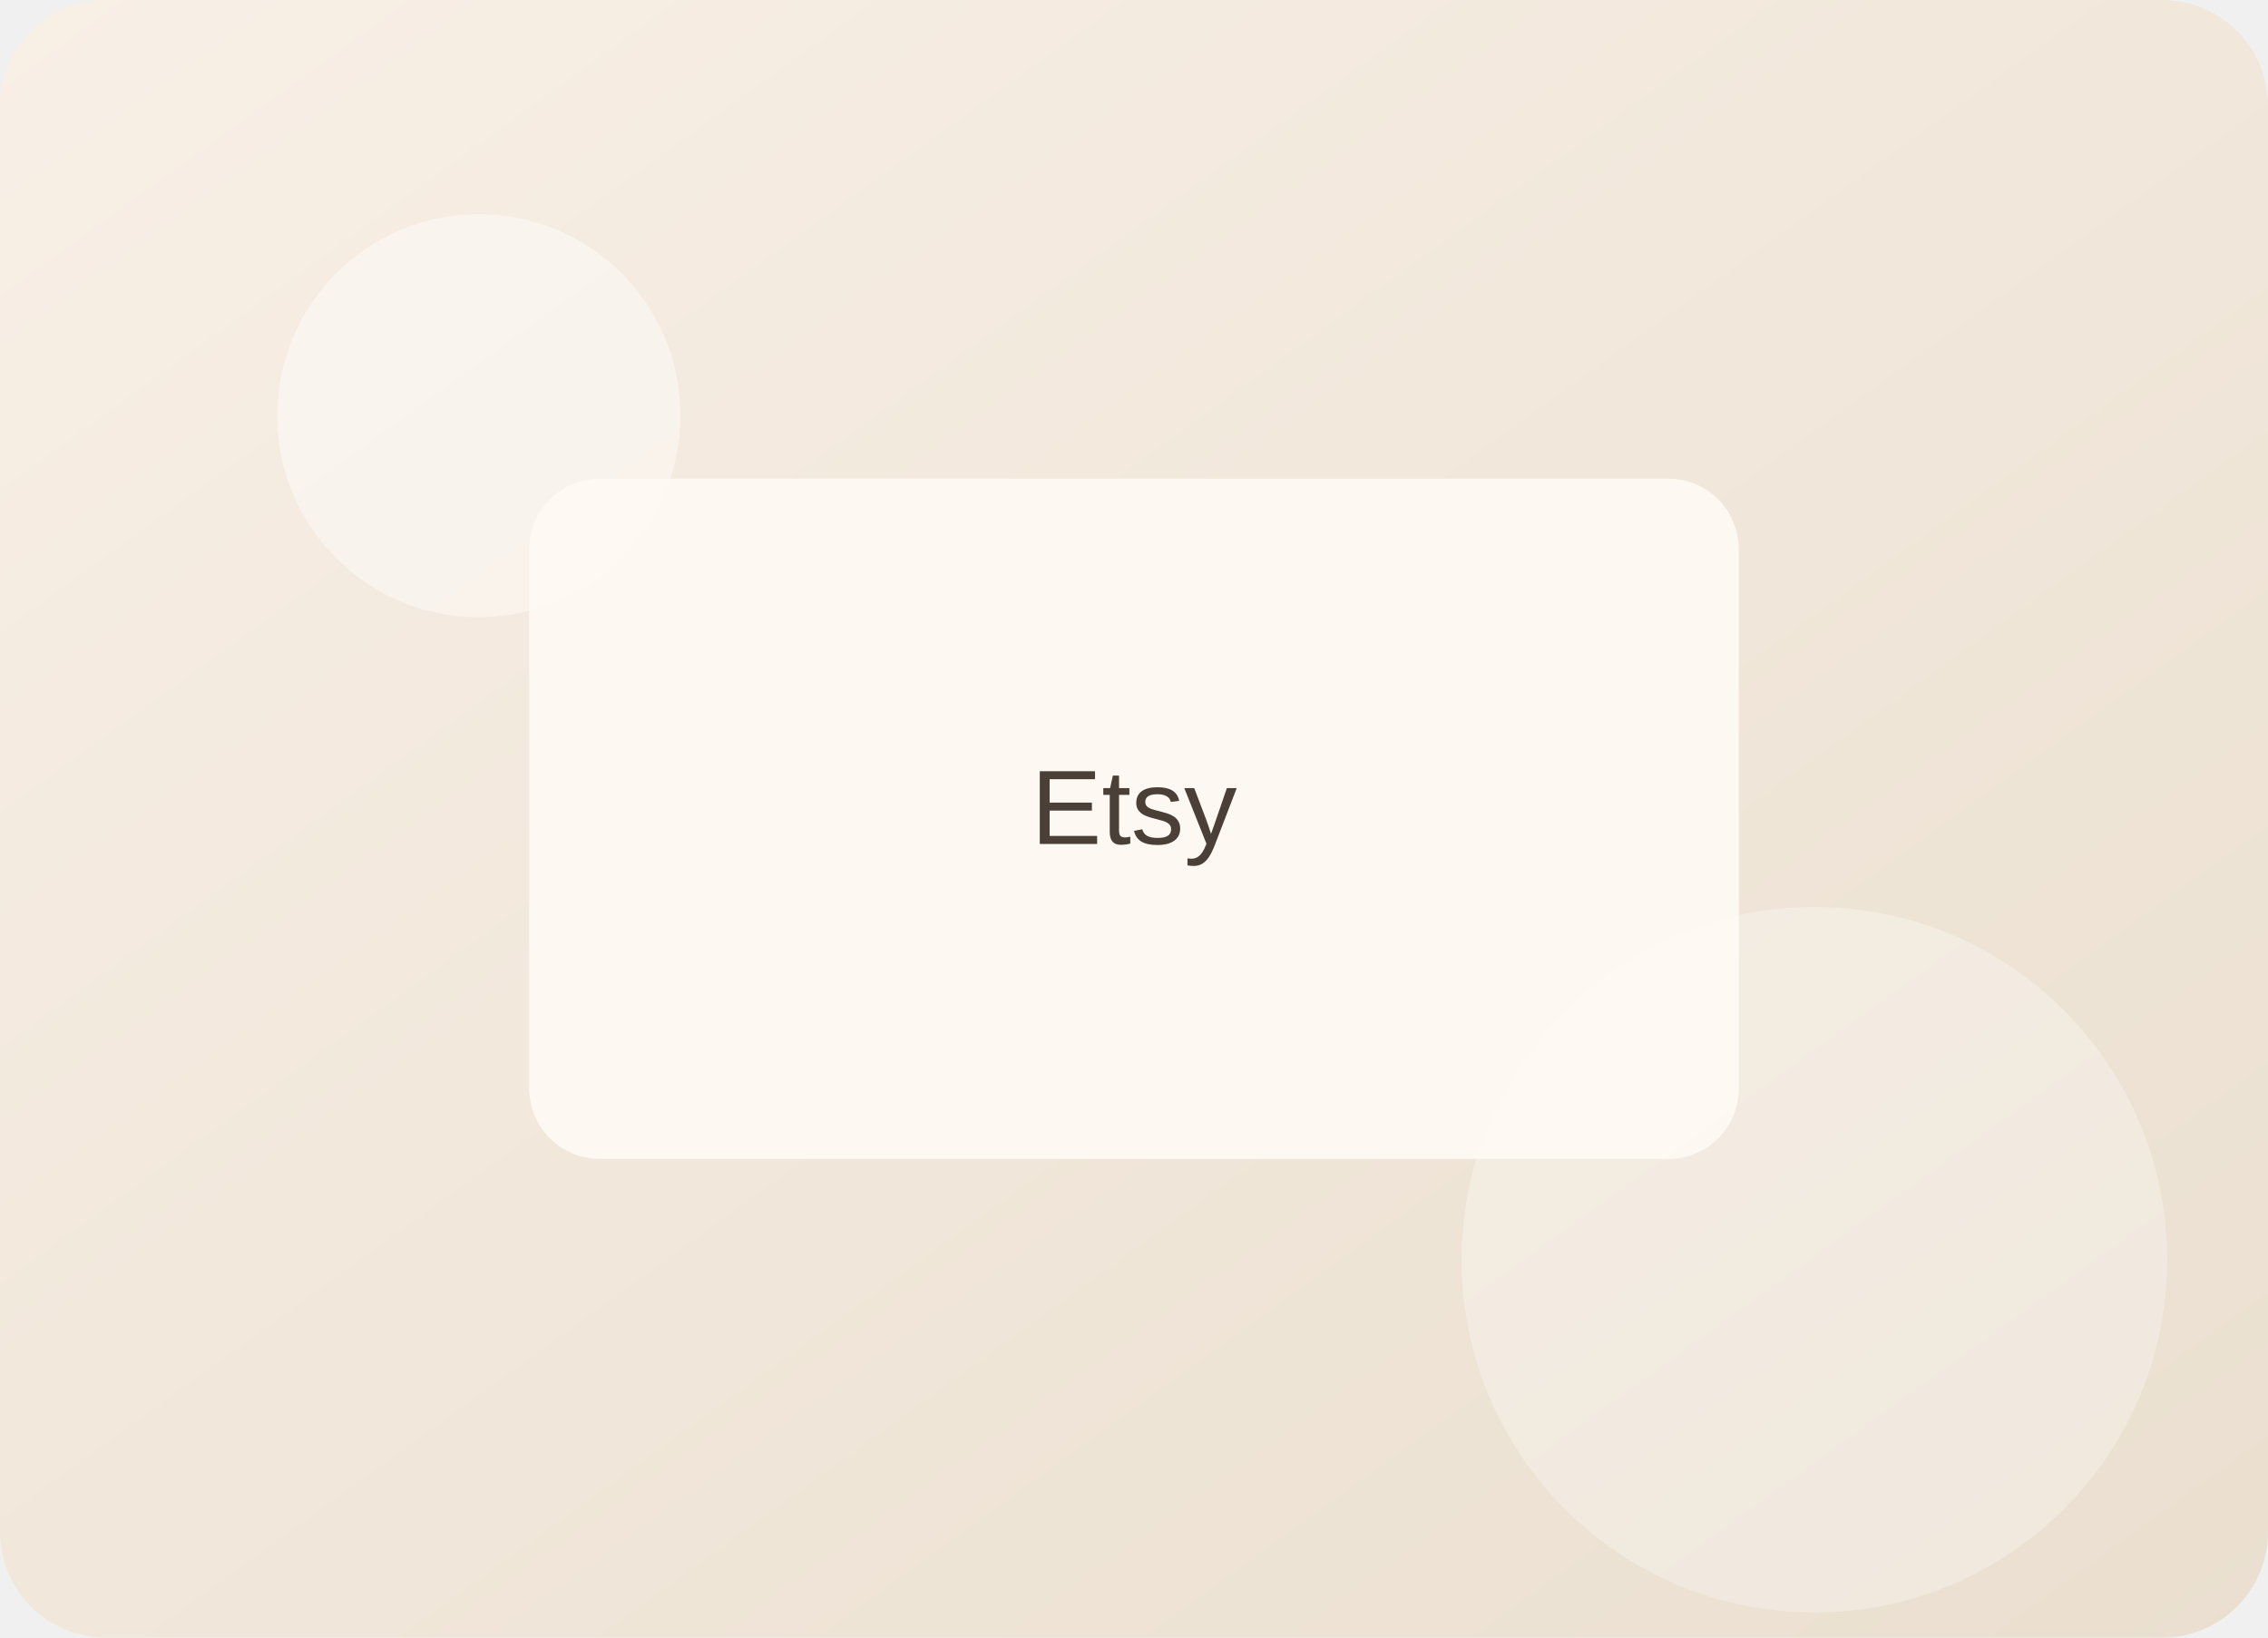
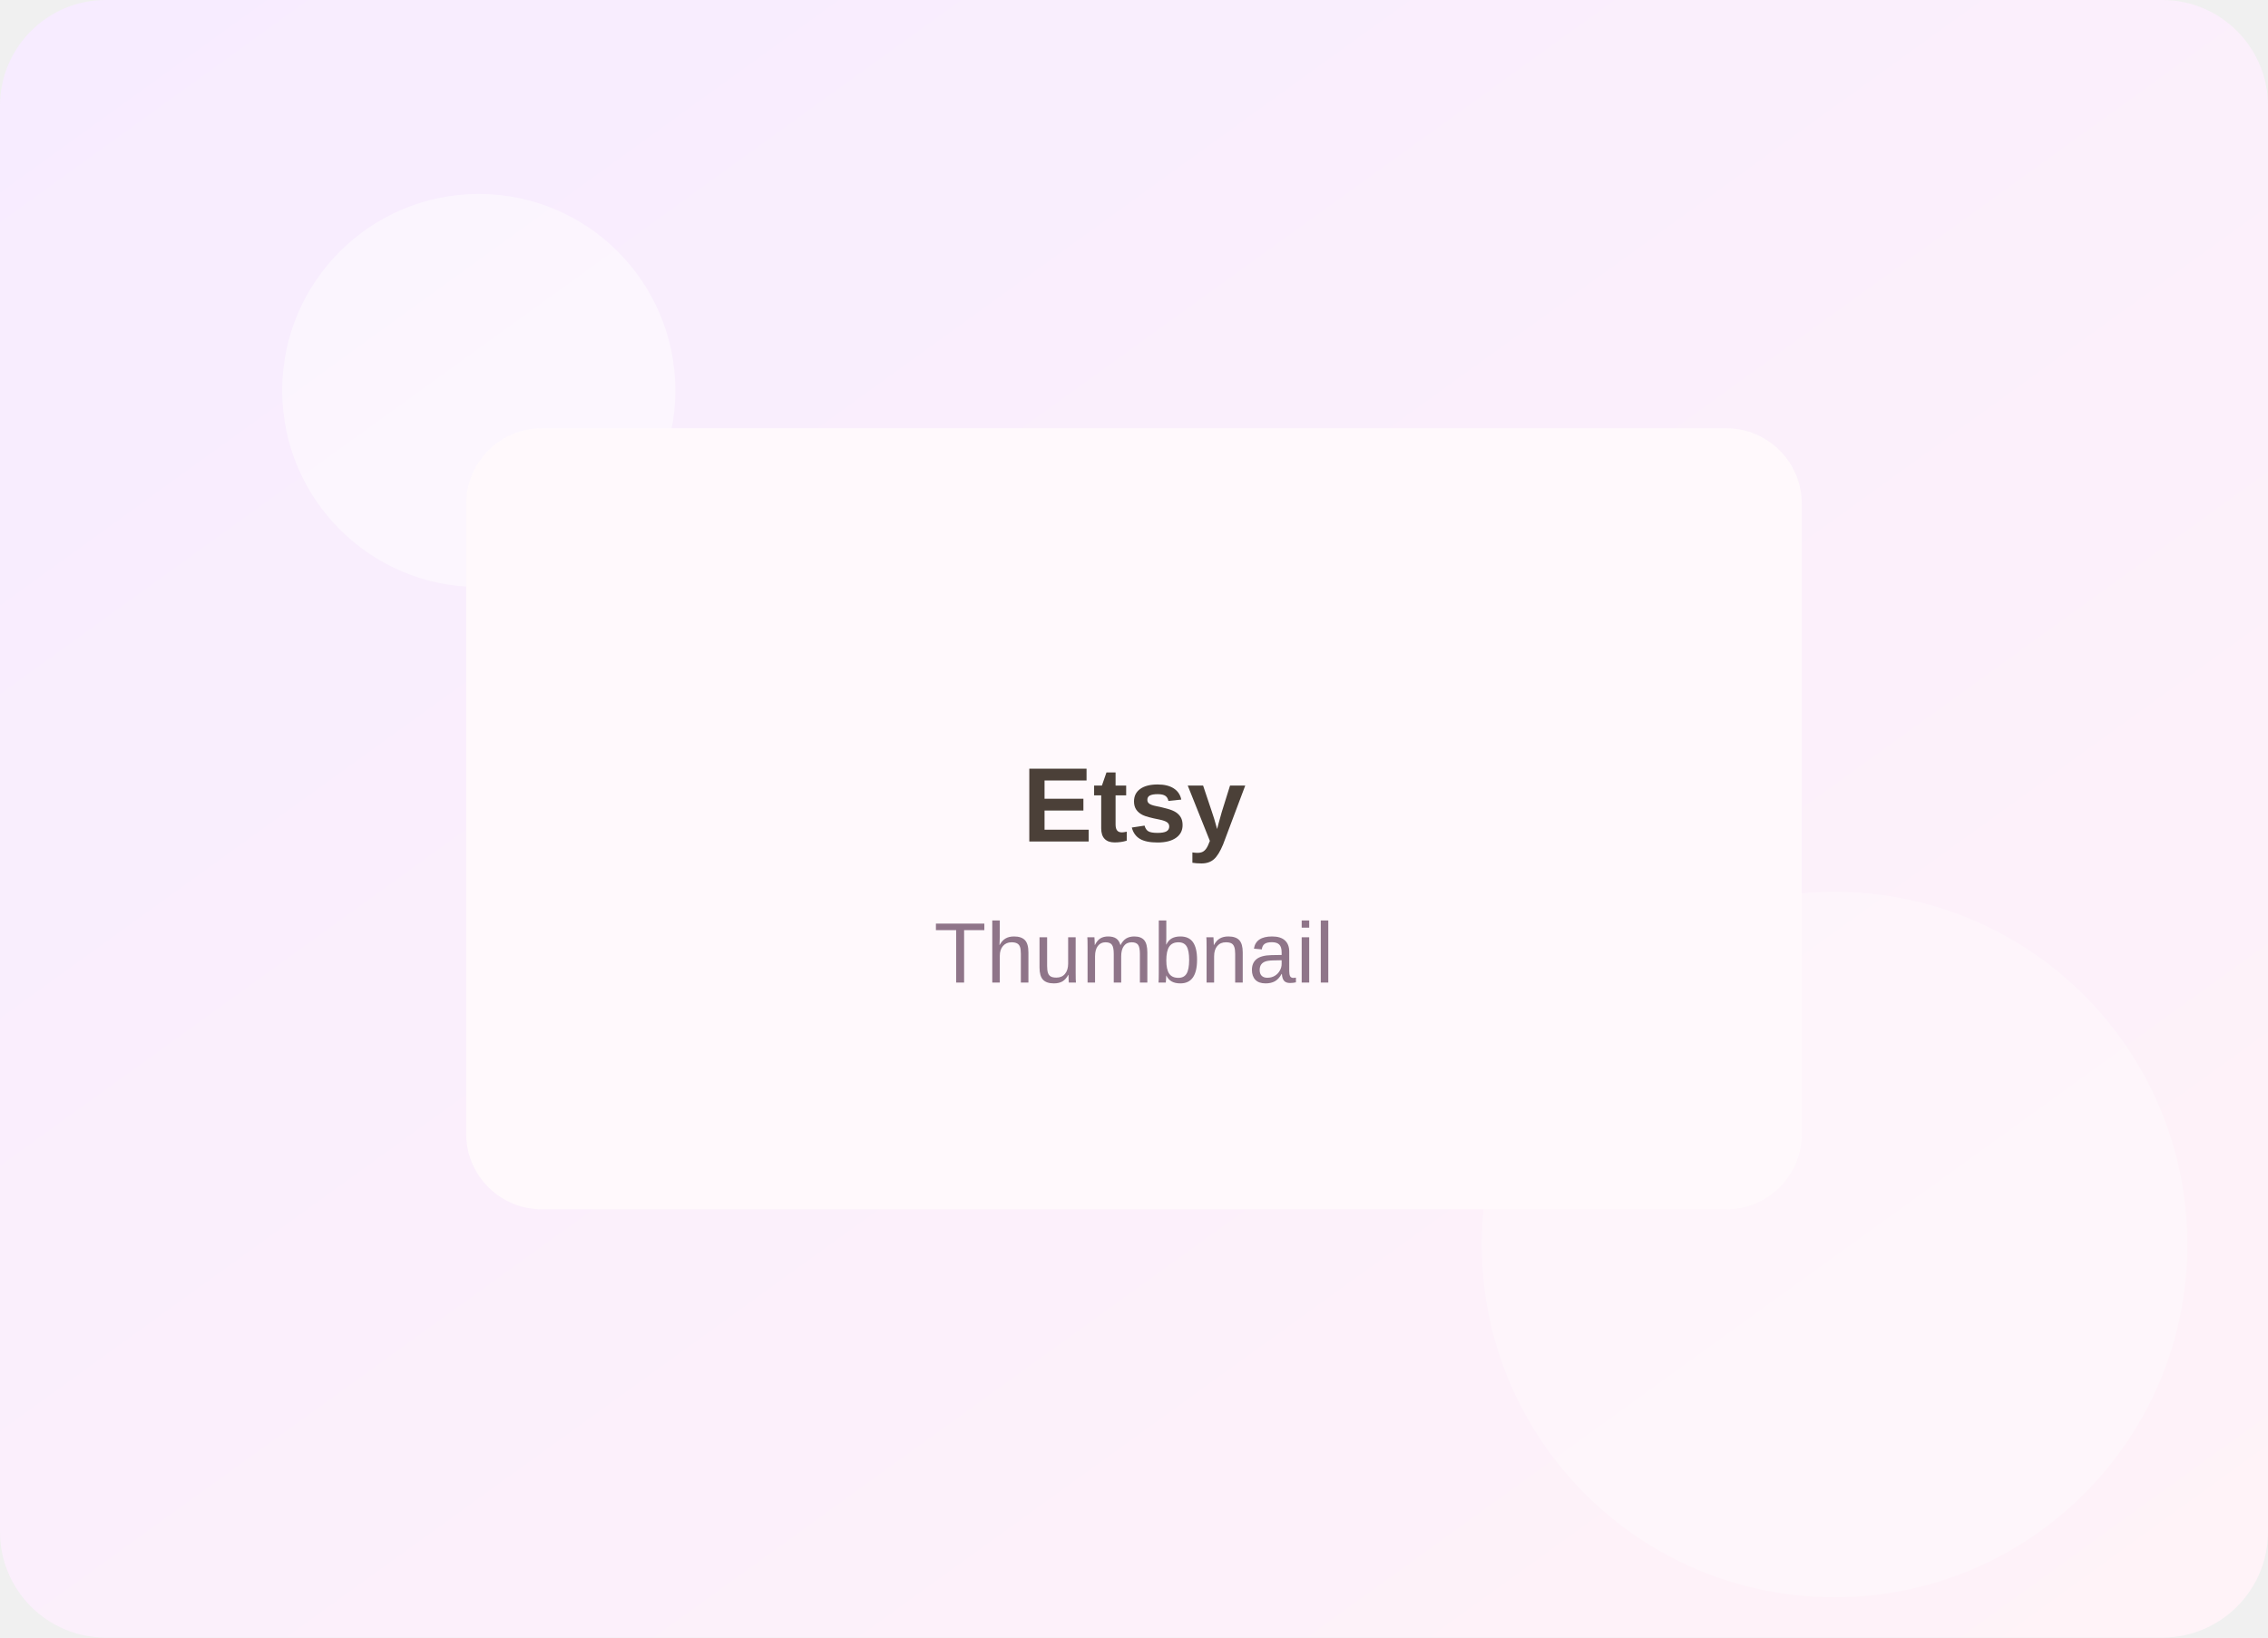
<svg xmlns="http://www.w3.org/2000/svg" width="900" height="650" viewBox="0 0 900 650">
  <defs>
    <linearGradient id="g" x1="0" x2="1" y1="0" y2="1">
-       <stop stop-color="#f8efe6" />
-       <stop offset="1" stop-color="#eadfcf" />
+       <stop stop-color="#f7ecff" />
+       <stop offset="1" stop-color="#fff3f8" />
    </linearGradient>
  </defs>
  <rect width="900" height="650" rx="42" fill="url(#g)" />
-   <circle cx="190" cy="165" r="80" fill="#fff" opacity=".42" />
-   <circle cx="720" cy="500" r="140" fill="#fff" opacity=".28" />
-   <rect x="210" y="190" width="480" height="270" rx="28" fill="#fffaf4" opacity=".92" />
-   <text x="450" y="335" text-anchor="middle" font-family="Arial" font-size="42" fill="#4b4038">Etsy</text>
+   <circle cx="190" cy="155" r="78" fill="#ffffff" opacity=".46" />
+   <circle cx="728" cy="494" r="140" fill="#ffffff" opacity=".30" />
+   <rect x="185" y="170" width="530" height="310" rx="30" fill="#fffafc" opacity=".94" />
+   <text x="450" y="334" text-anchor="middle" font-family="Arial, sans-serif" font-size="42" font-weight="700" fill="#4b4038">Etsy</text>
+   <text x="450" y="390" text-anchor="middle" font-family="Arial, sans-serif" font-size="34" fill="#8f7589">Thumbnail</text>
</svg>
